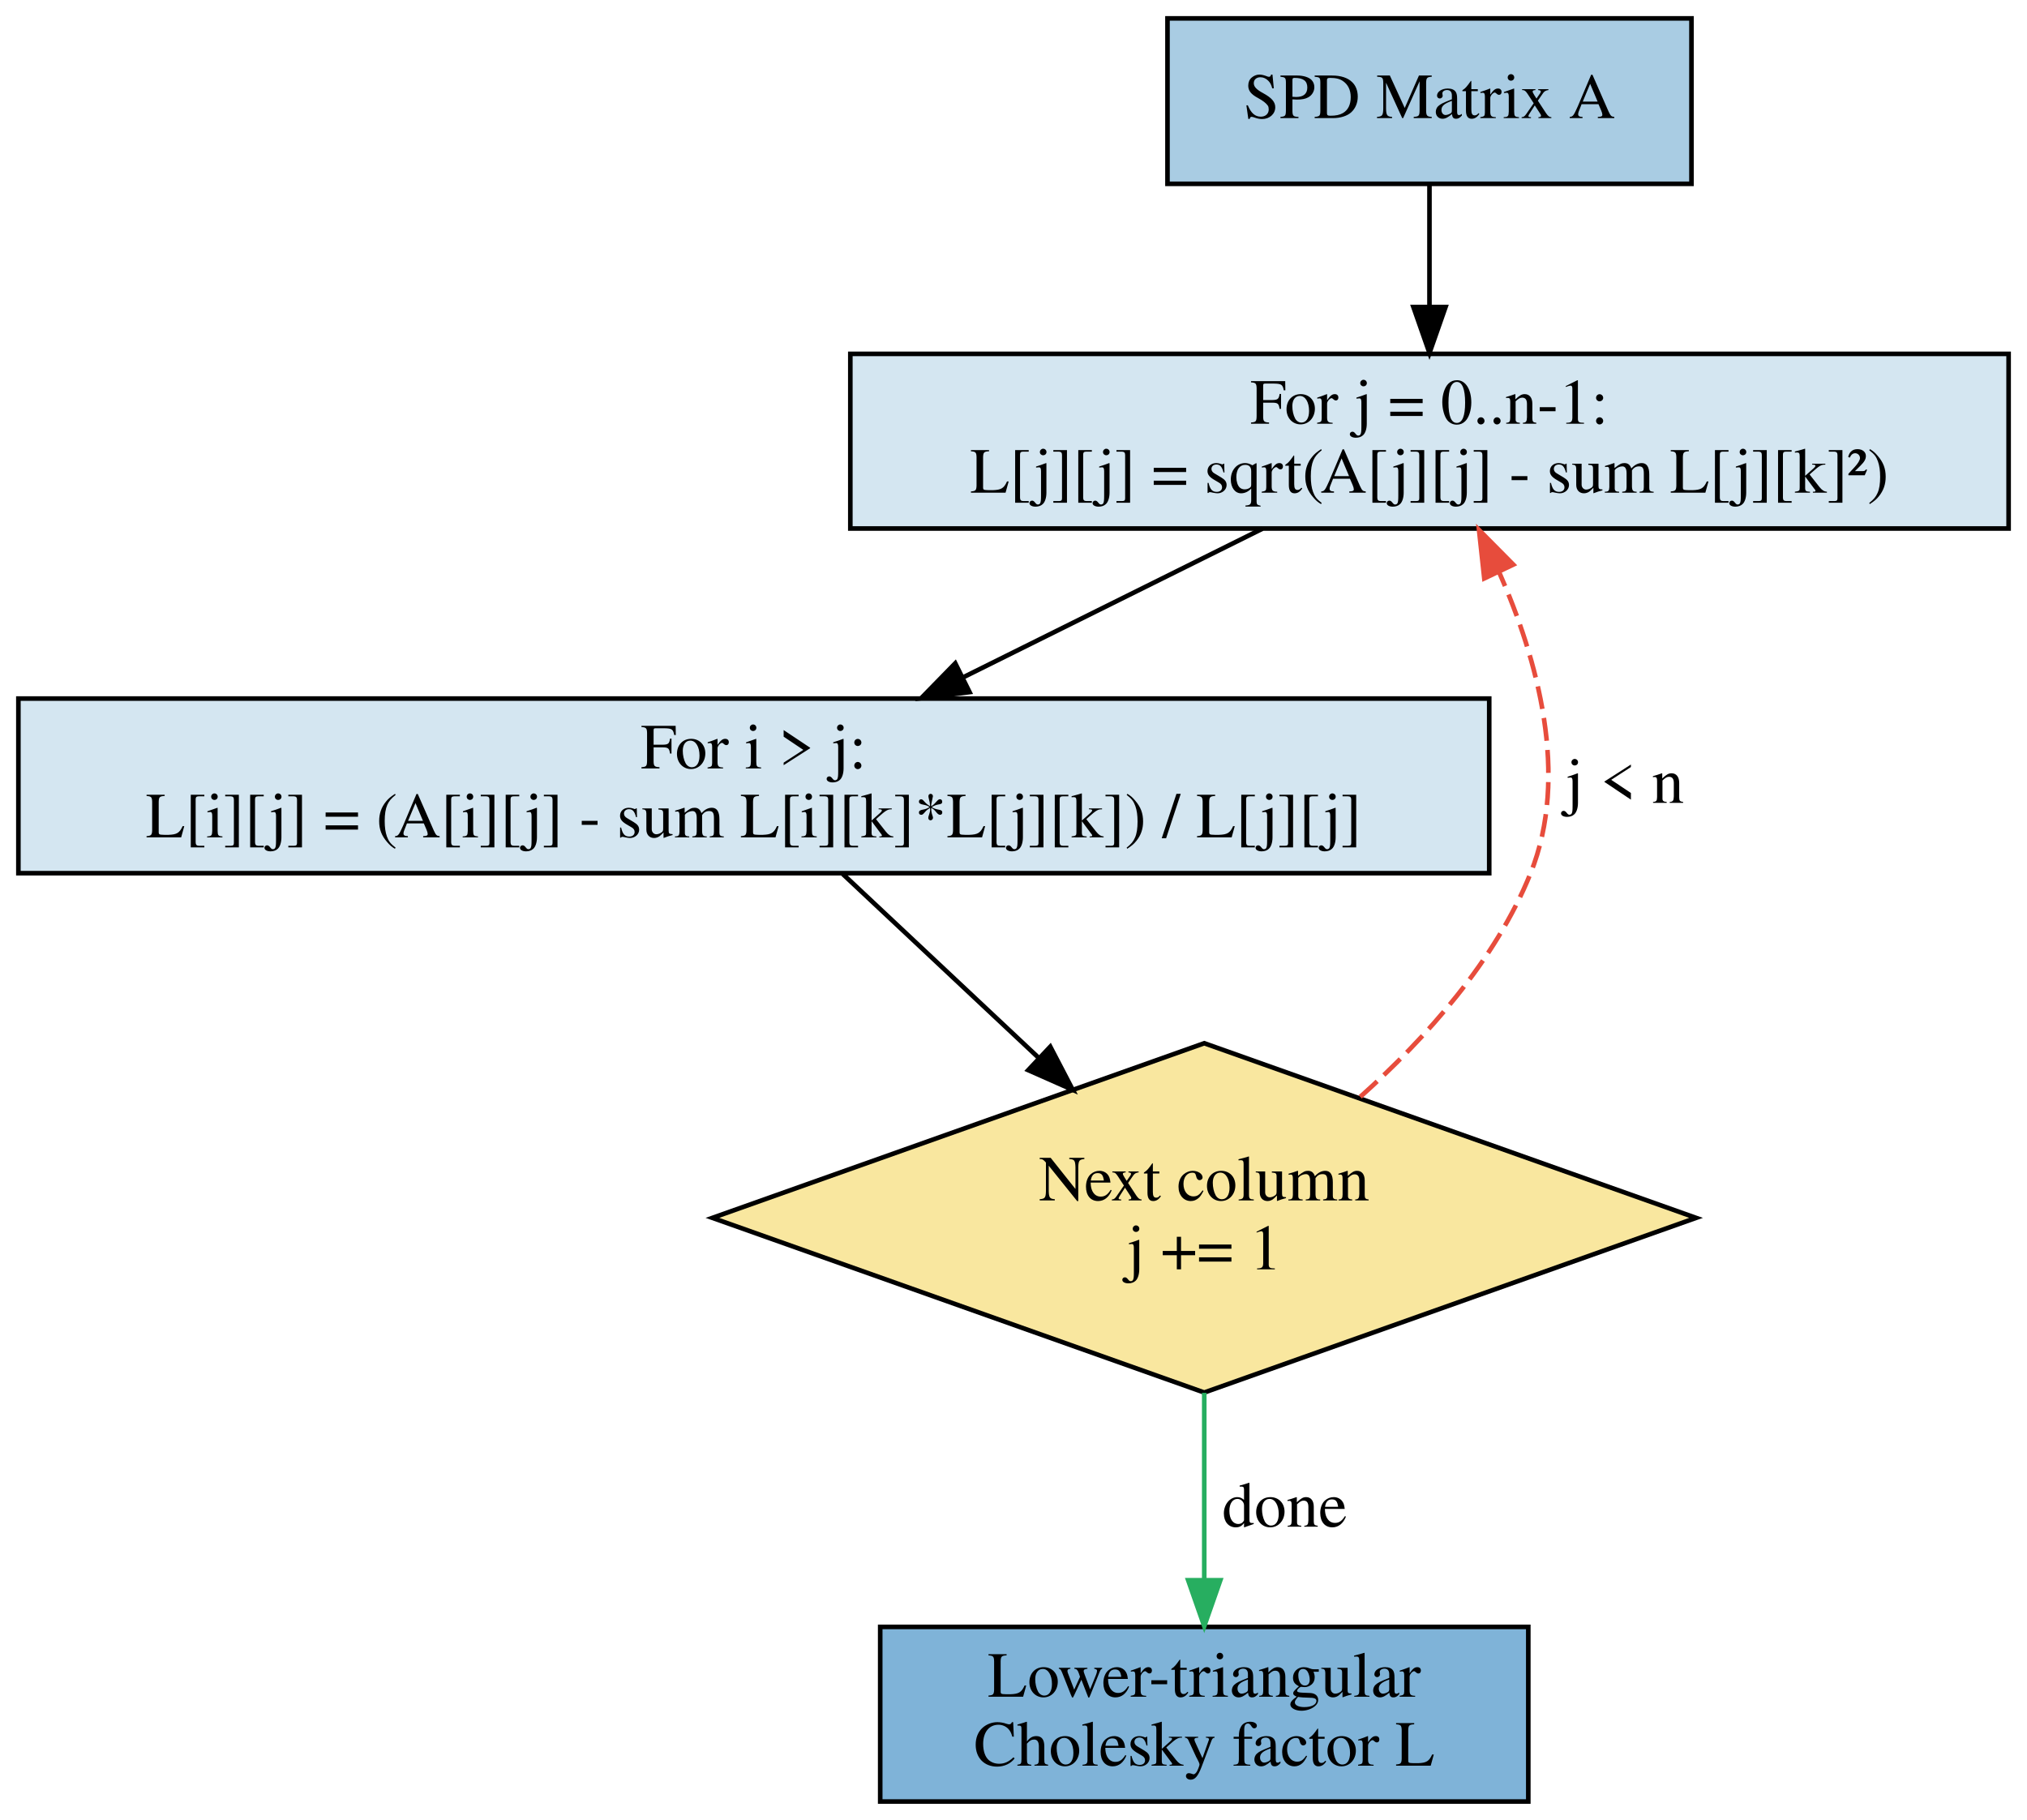
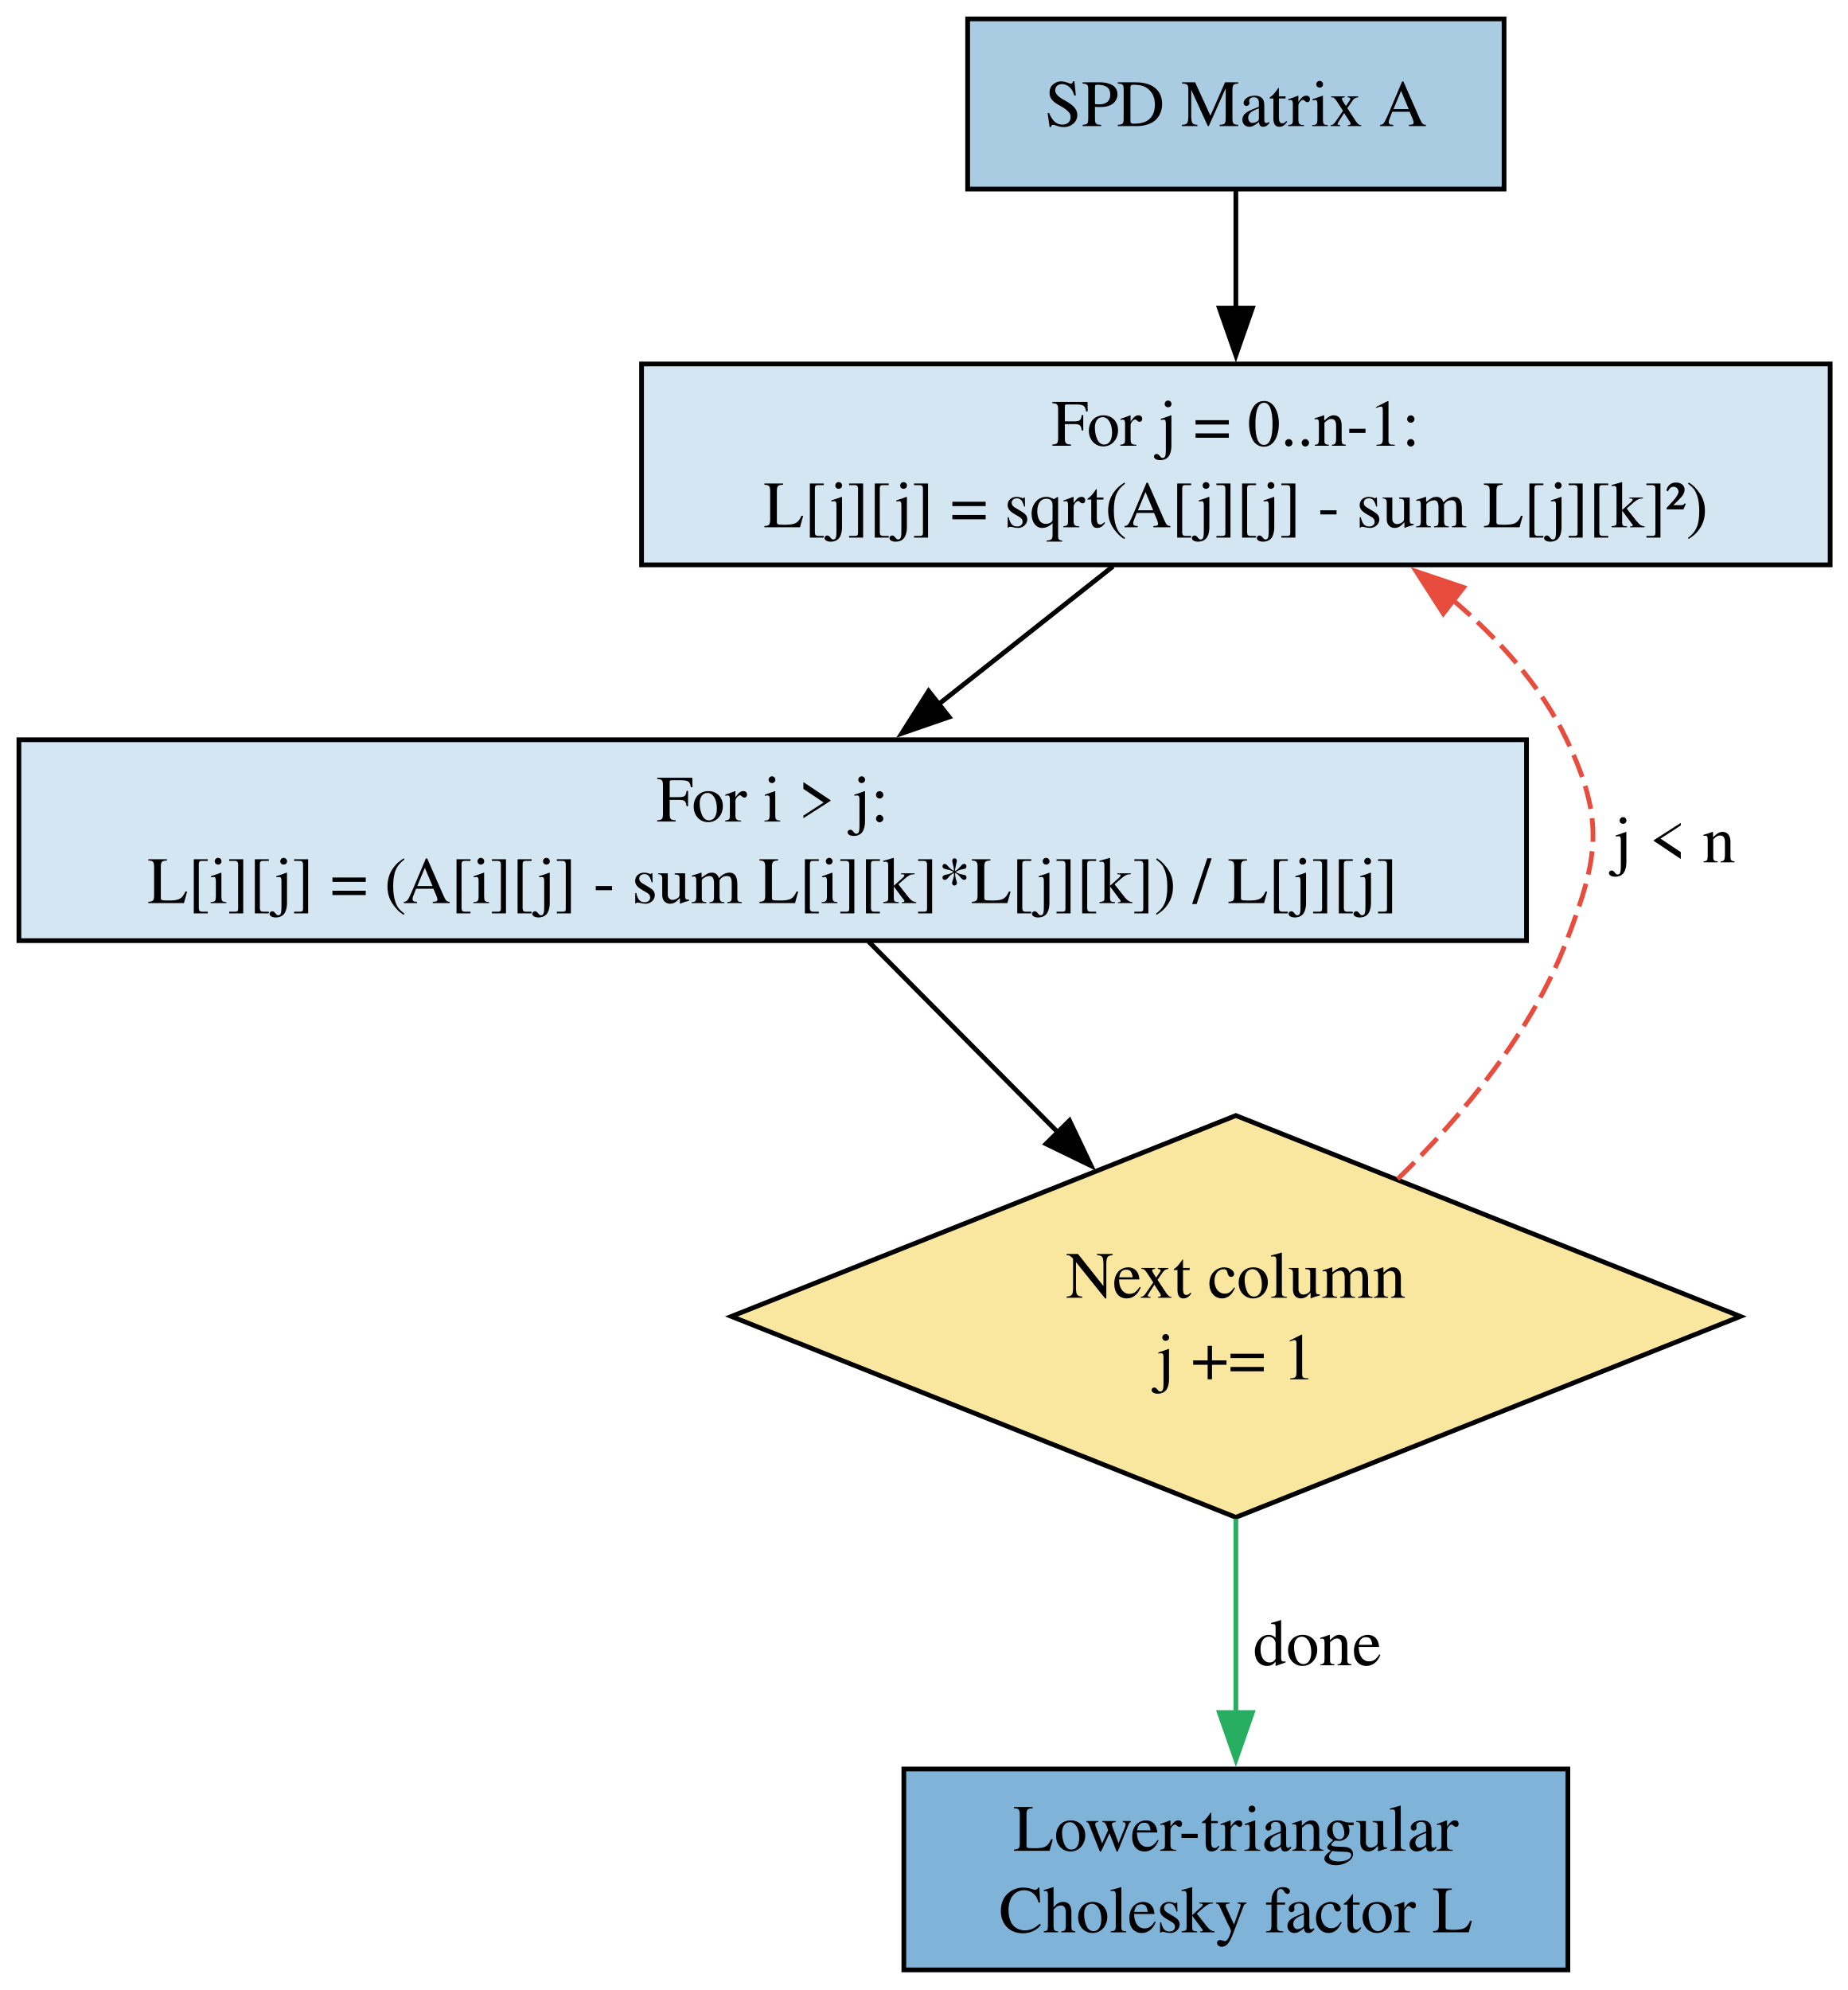
- <svg xmlns="http://www.w3.org/2000/svg" width="441pt" height="396pt" viewBox="0.00 0.00 441.00 396.00">
-   <g id="graph0" class="graph" transform="scale(1 1) rotate(0) translate(4 392)">
+ <svg xmlns="http://www.w3.org/2000/svg" width="391pt" height="421pt" viewBox="0.00 0.00 391.00 421.00">
+   <g id="graph0" class="graph" transform="scale(1 1) rotate(0) translate(4 416.75)">
    <g id="node1" class="node">
-       <polygon fill="#a9cce3" stroke="black" points="364,-388 250,-388 250,-352 364,-352 364,-388" />
-       <text text-anchor="middle" x="307" y="-366.3" font-family="Times,serif" font-size="14.00">SPD Matrix A</text>
+       <polygon fill="#a9cce3" stroke="black" points="314.25,-412.75 200.75,-412.75 200.75,-376.75 314.25,-376.75 314.25,-412.75" />
+       <text xml:space="preserve" text-anchor="middle" x="257.5" y="-390.07" font-family="Times,serif" font-size="14.00">SPD Matrix A</text>
    </g>
    <g id="node2" class="node">
-       <polygon fill="#d4e6f1" stroke="black" points="433,-315 181,-315 181,-277 433,-277 433,-315" />
-       <text text-anchor="middle" x="307" y="-299.8" font-family="Times,serif" font-size="14.00">For j = 0..n-1:</text>
-       <text text-anchor="middle" x="307" y="-284.8" font-family="Times,serif" font-size="14.00">L[j][j] = sqrt(A[j][j] - sum L[j][k]²)</text>
+       <polygon fill="#d4e6f1" stroke="black" points="383.25,-339.75 131.75,-339.75 131.75,-297.25 383.25,-297.25 383.25,-339.75" />
+       <text xml:space="preserve" text-anchor="middle" x="257.5" y="-322.45" font-family="Times,serif" font-size="14.00">For j = 0..n-1:</text>
+       <text xml:space="preserve" text-anchor="middle" x="257.5" y="-305.2" font-family="Times,serif" font-size="14.00">L[j][j] = sqrt(A[j][j] - sum L[j][k]²)</text>
    </g>
    <g id="edge1" class="edge">
-       <path fill="none" stroke="black" d="M307,-351.94C307,-343.99 307,-334.31 307,-325.31" />
-       <polygon fill="black" stroke="black" points="310.5,-325.2 307,-315.2 303.5,-325.2 310.5,-325.2" />
+       <path fill="none" stroke="black" d="M257.5,-376.53C257.5,-369.05 257.5,-360.04 257.5,-351.41" />
+       <polygon fill="black" stroke="black" points="261,-351.57 257.5,-341.57 254,-351.57 261,-351.57" />
    </g>
    <g id="node3" class="node">
-       <polygon fill="#d4e6f1" stroke="black" points="320,-240 0,-240 0,-202 320,-202 320,-240" />
-       <text text-anchor="middle" x="160" y="-224.8" font-family="Times,serif" font-size="14.00">For i &gt; j:</text>
-       <text text-anchor="middle" x="160" y="-209.8" font-family="Times,serif" font-size="14.00">L[i][j] = (A[i][j] - sum L[i][k]*L[j][k]) / L[j][j]</text>
+       <polygon fill="#d4e6f1" stroke="black" points="319,-260.25 0,-260.25 0,-217.75 319,-217.75 319,-260.25" />
+       <text xml:space="preserve" text-anchor="middle" x="159.5" y="-242.95" font-family="Times,serif" font-size="14.00">For i &gt; j:</text>
+       <text xml:space="preserve" text-anchor="middle" x="159.5" y="-225.7" font-family="Times,serif" font-size="14.00">L[i][j] = (A[i][j] - sum L[i][k]*L[j][k]) / L[j][j]</text>
    </g>
    <g id="edge2" class="edge">
-       <path fill="none" stroke="black" d="M270.66,-276.96C250.96,-267.17 226.43,-254.99 205.47,-244.58" />
-       <polygon fill="black" stroke="black" points="206.94,-241.4 196.43,-240.09 203.83,-247.67 206.94,-241.4" />
+       <path fill="none" stroke="black" d="M231.5,-296.93C220.2,-288 206.79,-277.4 194.63,-267.78" />
+       <polygon fill="black" stroke="black" points="196.83,-265.06 186.81,-261.6 192.49,-270.55 196.83,-265.06" />
    </g>
    <g id="node4" class="node">
-       <polygon fill="#f9e79f" stroke="black" points="258,-165 151,-127 258,-89 365,-127 258,-165" />
-       <text text-anchor="middle" x="258" y="-130.8" font-family="Times,serif" font-size="14.00">Next column</text>
-       <text text-anchor="middle" x="258" y="-115.8" font-family="Times,serif" font-size="14.00">j += 1</text>
+       <polygon fill="#f9e79f" stroke="black" points="257.5,-180.75 150.75,-138.25 257.5,-95.75 364.25,-138.25 257.5,-180.75" />
+       <text xml:space="preserve" text-anchor="middle" x="257.5" y="-142.2" font-family="Times,serif" font-size="14.00">Next column</text>
+       <text xml:space="preserve" text-anchor="middle" x="257.5" y="-124.95" font-family="Times,serif" font-size="14.00">j += 1</text>
    </g>
    <g id="edge3" class="edge">
-       <path fill="none" stroke="black" d="M179.36,-201.82C191.52,-190.41 207.58,-175.33 222.02,-161.78" />
-       <polygon fill="black" stroke="black" points="224.5,-164.25 229.39,-154.86 219.7,-159.15 224.5,-164.25" />
+       <path fill="none" stroke="black" d="M179.81,-217.54C191.43,-205.83 206.38,-190.76 220.05,-176.98" />
+       <polygon fill="black" stroke="black" points="222.3,-179.69 226.86,-170.13 217.33,-174.76 222.3,-179.69" />
    </g>
    <g id="edge4" class="edge">
-       <path fill="none" stroke="#e74c3c" stroke-dasharray="5,2" d="M291.94,-153.33C306.26,-166.14 321.36,-183 329,-202 337.54,-223.24 330.49,-248.59 322.17,-267.46" />
-       <polygon fill="#e74c3c" stroke="#e74c3c" points="318.92,-266.14 317.78,-276.68 325.24,-269.15 318.92,-266.14" />
-       <text text-anchor="middle" x="349.5" y="-217.3" font-family="Times,serif" font-size="14.00">j &lt; n</text>
+       <path fill="none" stroke="#e74c3c" stroke-dasharray="5,2" d="M291.75,-167.32C305.65,-180.91 320.15,-198.47 327.5,-217.75 334.23,-235.4 335.59,-243.18 327.5,-260.25 322.09,-271.65 313.18,-281.54 303.5,-289.74" />
+       <polygon fill="#e74c3c" stroke="#e74c3c" points="301.39,-286.95 295.66,-295.86 305.69,-292.47 301.39,-286.95" />
+       <text xml:space="preserve" text-anchor="middle" x="350.32" y="-234.32" font-family="Times,serif" font-size="14.00">j &lt; n</text>
    </g>
    <g id="node5" class="node">
-       <polygon fill="#7fb3d8" stroke="black" points="328.5,-38 187.5,-38 187.5,0 328.5,0 328.5,-38" />
-       <text text-anchor="middle" x="258" y="-22.8" font-family="Times,serif" font-size="14.00">Lower-triangular</text>
-       <text text-anchor="middle" x="258" y="-7.8" font-family="Times,serif" font-size="14.00">Cholesky factor L</text>
+       <polygon fill="#7fb3d8" stroke="black" points="327.75,-42.5 187.25,-42.5 187.25,0 327.75,0 327.75,-42.5" />
+       <text xml:space="preserve" text-anchor="middle" x="257.5" y="-25.2" font-family="Times,serif" font-size="14.00">Lower-triangular</text>
+       <text xml:space="preserve" text-anchor="middle" x="257.5" y="-7.95" font-family="Times,serif" font-size="14.00">Cholesky factor L</text>
    </g>
    <g id="edge5" class="edge">
-       <path fill="none" stroke="#27ae60" d="M258,-88.93C258,-75.63 258,-60.85 258,-48.41" />
-       <polygon fill="#27ae60" stroke="#27ae60" points="261.5,-48.16 258,-38.16 254.5,-48.16 261.5,-48.16" />
-       <text text-anchor="middle" x="275.5" y="-59.8" font-family="Times,serif" font-size="14.00">done</text>
+       <path fill="none" stroke="#27ae60" d="M257.5,-95.41C257.5,-81.88 257.5,-67.1 257.5,-54.38" />
+       <polygon fill="#27ae60" stroke="#27ae60" points="261,-54.45 257.5,-44.45 254,-54.45 261,-54.45" />
+       <text xml:space="preserve" text-anchor="middle" x="274.75" y="-64.45" font-family="Times,serif" font-size="14.00">done</text>
    </g>
  </g>
</svg>
